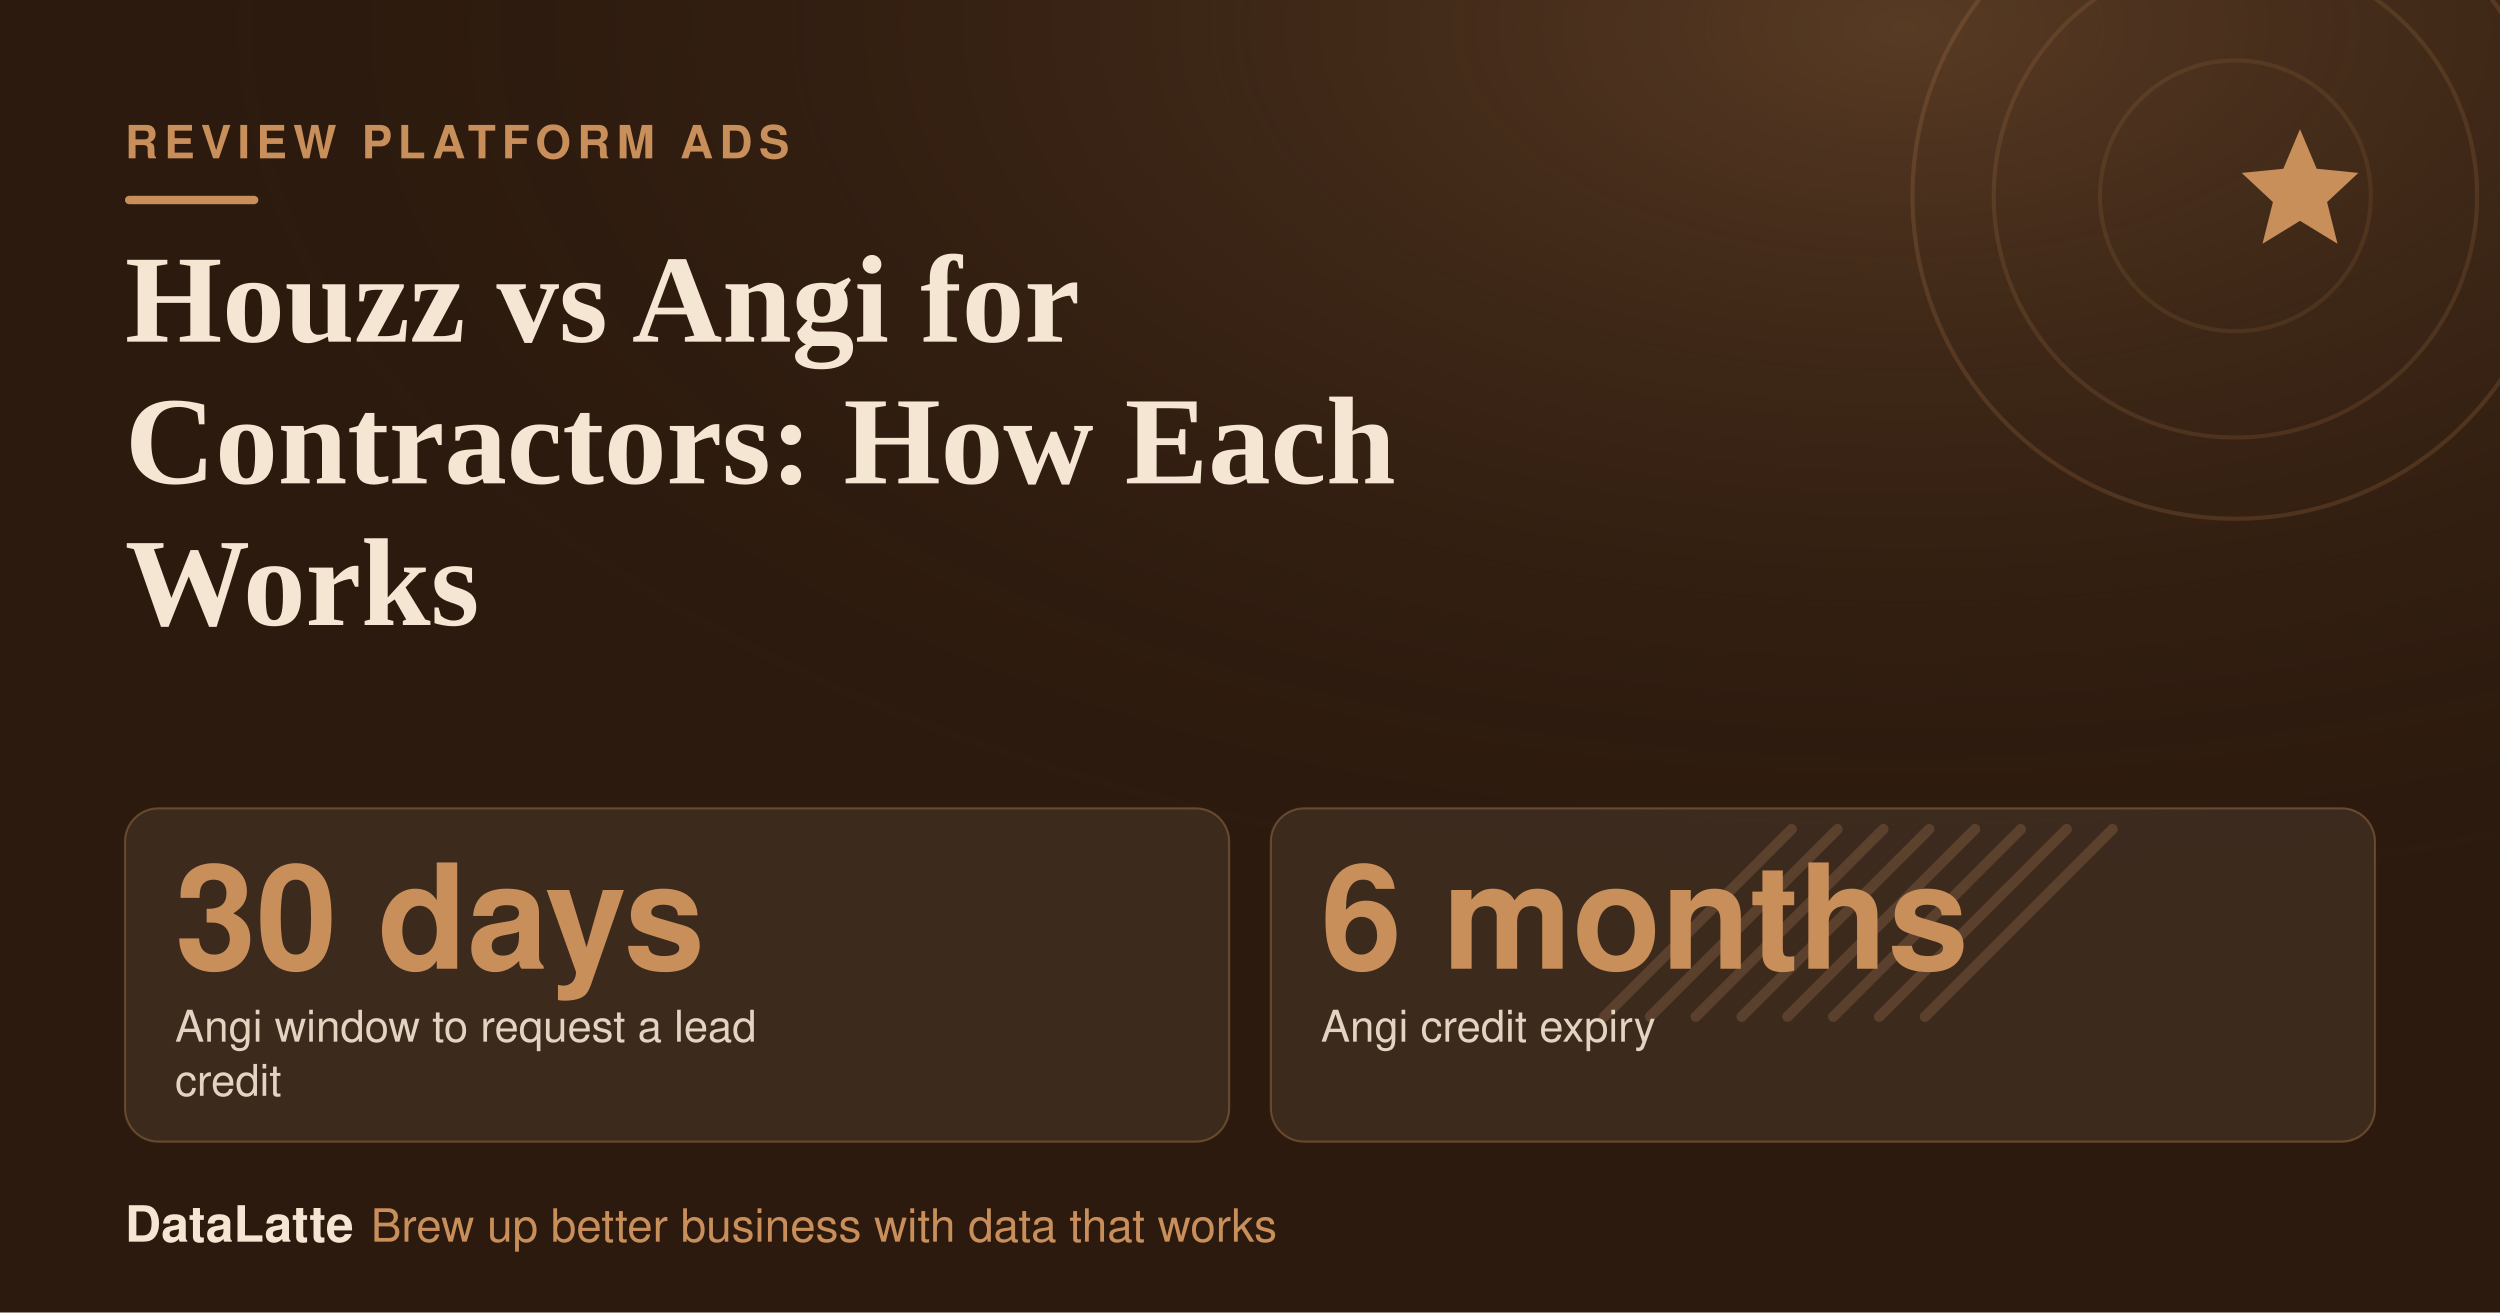
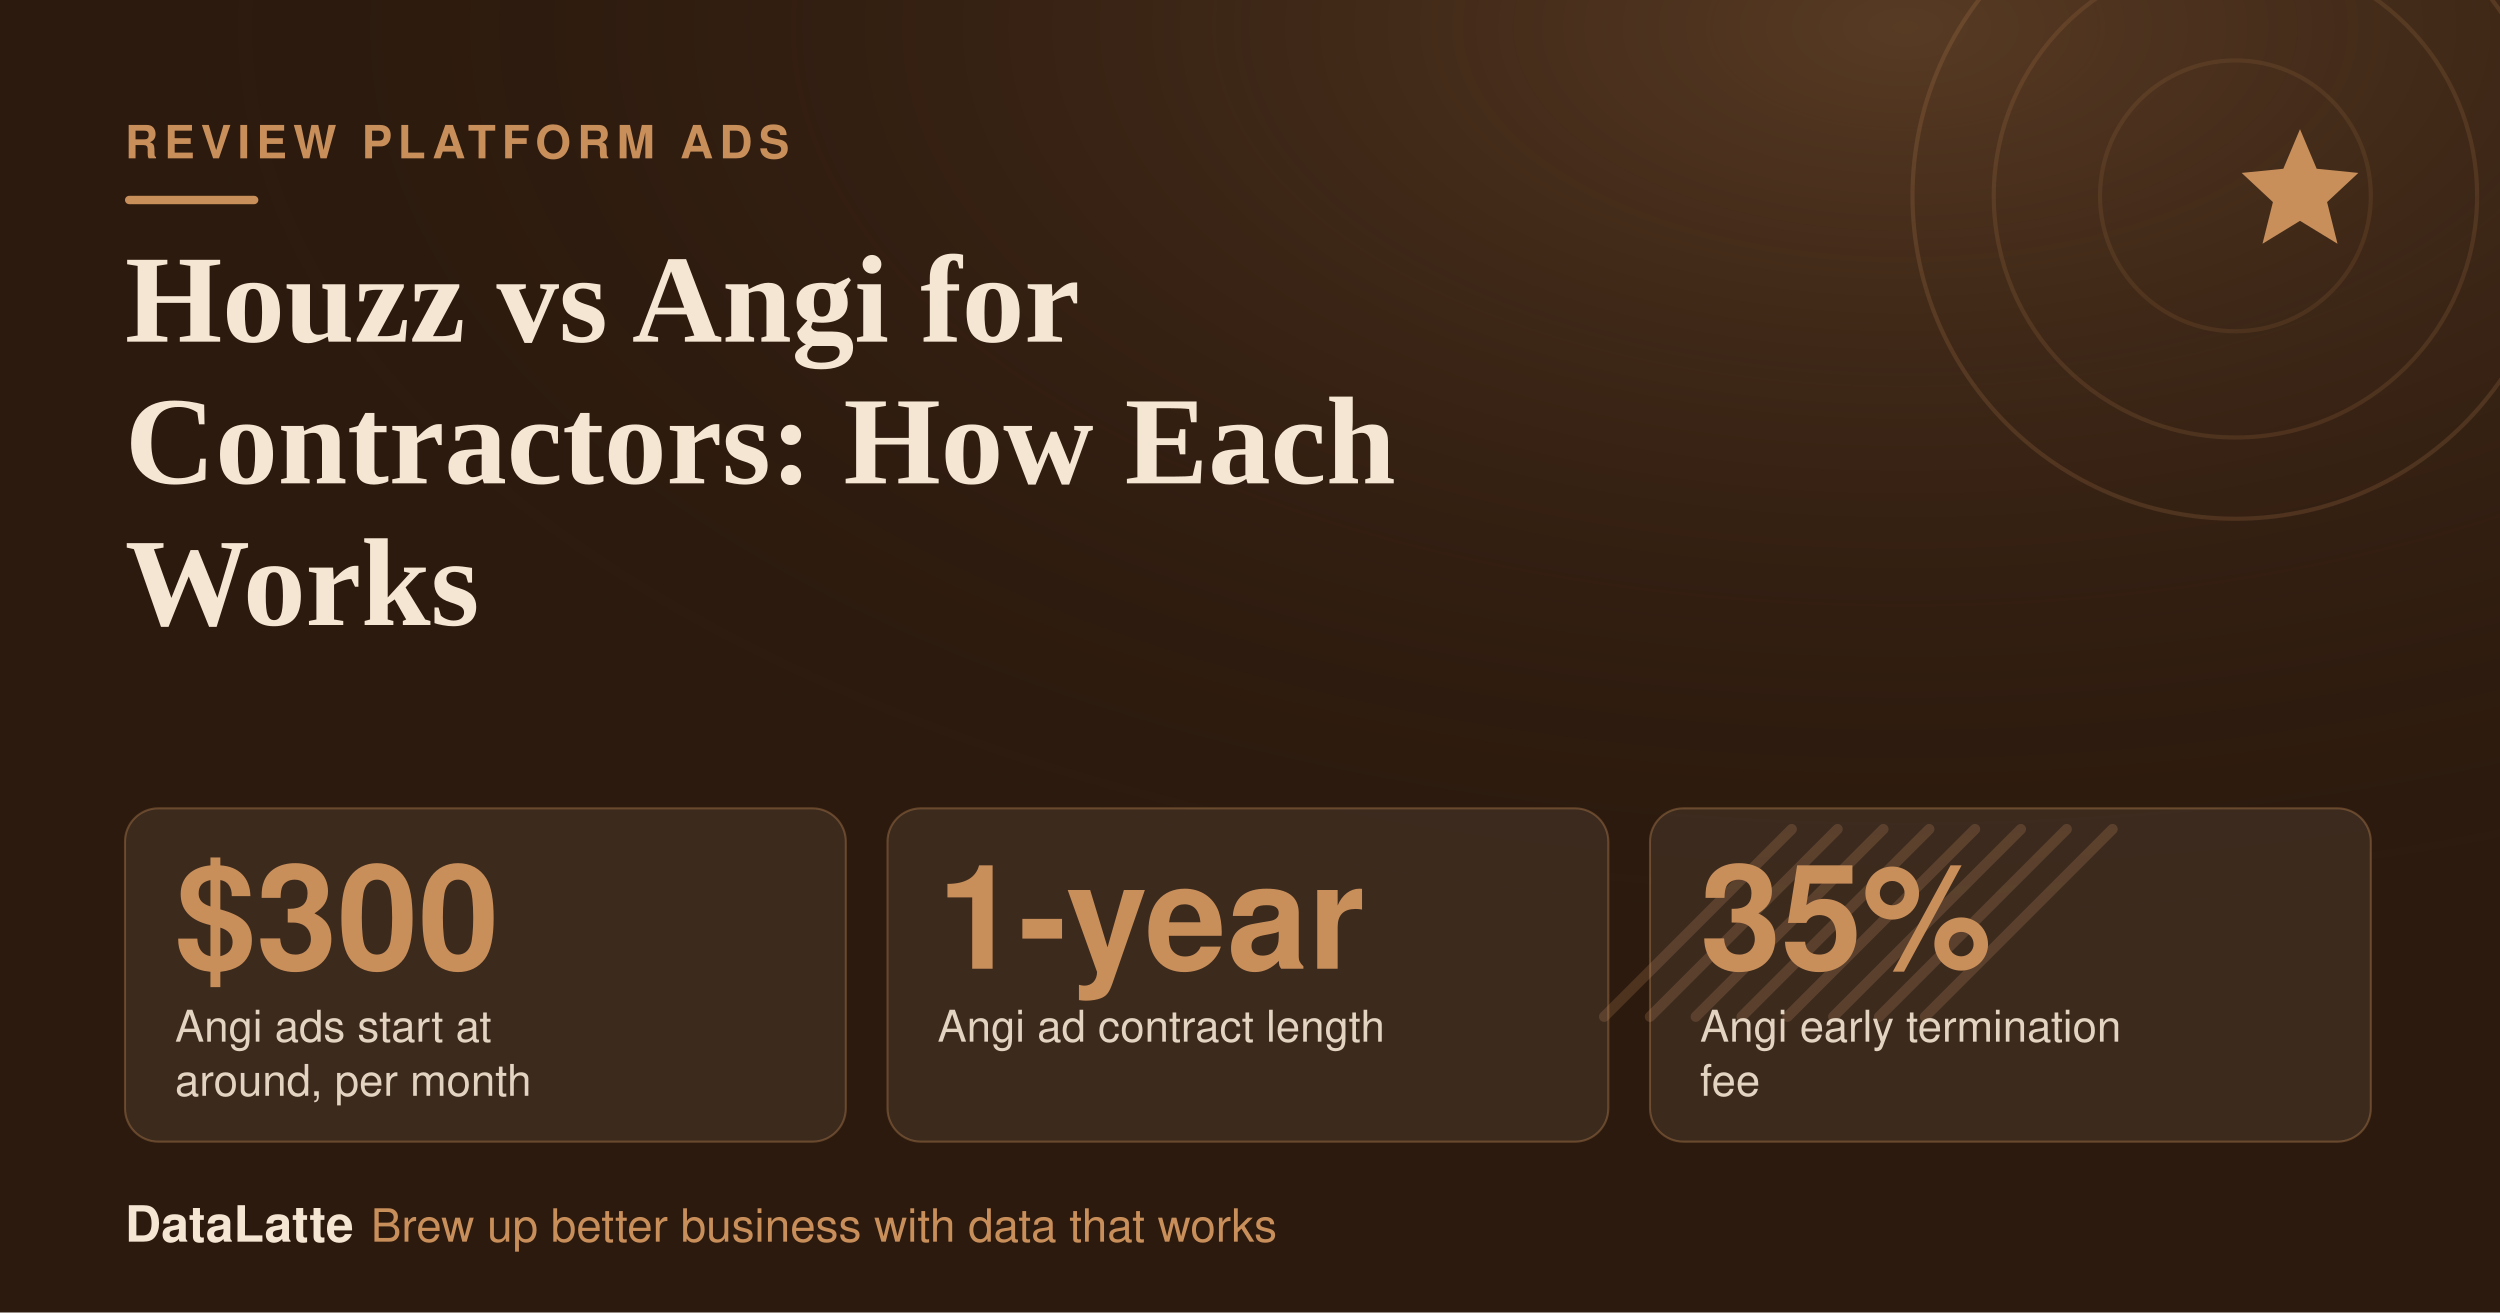
<svg xmlns="http://www.w3.org/2000/svg" width="1200" height="630" viewBox="0 0 1200 630" role="img" aria-label="Houzz vs Angi for Contractors: How Each Works">
  <defs>
    <radialGradient id="g" cx="76%" cy="2%" r="70%">
      <stop offset="0" stop-color="#c98f5b" stop-opacity="0.28" />
      <stop offset="1" stop-color="#2c1a0e" stop-opacity="0" />
    </radialGradient>
  </defs>
  <rect width="1200" height="630" fill="#2c1a0e" />
  <rect width="1200" height="630" fill="url(#g)" />
  <line x1="770" y1="488" x2="860" y2="398" stroke="#c98f5b" stroke-opacity="0.22" stroke-width="5" stroke-linecap="round" />
  <line x1="792" y1="488" x2="882" y2="398" stroke="#c98f5b" stroke-opacity="0.22" stroke-width="5" stroke-linecap="round" />
  <line x1="814" y1="488" x2="904" y2="398" stroke="#c98f5b" stroke-opacity="0.22" stroke-width="5" stroke-linecap="round" />
  <line x1="836" y1="488" x2="926" y2="398" stroke="#c98f5b" stroke-opacity="0.22" stroke-width="5" stroke-linecap="round" />
  <line x1="858" y1="488" x2="948" y2="398" stroke="#c98f5b" stroke-opacity="0.22" stroke-width="5" stroke-linecap="round" />
  <line x1="880" y1="488" x2="970" y2="398" stroke="#c98f5b" stroke-opacity="0.22" stroke-width="5" stroke-linecap="round" />
  <line x1="902" y1="488" x2="992" y2="398" stroke="#c98f5b" stroke-opacity="0.22" stroke-width="5" stroke-linecap="round" />
  <line x1="924" y1="488" x2="1014" y2="398" stroke="#c98f5b" stroke-opacity="0.22" stroke-width="5" stroke-linecap="round" />
  <circle cx="1073" cy="94" r="65" fill="none" stroke="#c98f5b" stroke-opacity="0.12" stroke-width="2" />
  <circle cx="1073" cy="94" r="116" fill="none" stroke="#c98f5b" stroke-opacity="0.15" stroke-width="2" />
  <circle cx="1073" cy="94" r="155" fill="none" stroke="#c98f5b" stroke-opacity="0.18" stroke-width="2" />
  <g transform="translate(1076 62) scale(1.0)">
    <path d="M28 0l8 19 20 2-15 14 5 20-18-11-18 11 5-20L0 21l20-2z" fill="#c98f5b" />
  </g>
  <text x="60" y="76" font-family="Helvetica, Arial, sans-serif" font-size="22" font-weight="700" fill="#c98f5b" letter-spacing="3">REVIEW PLATFORM ADS</text>
  <rect x="60" y="94" width="64" height="4" rx="2" fill="#c98f5b" />
  <text x="60" y="164" font-family="Georgia, 'Times New Roman', serif" font-size="60" font-weight="700" fill="#f5e6d3">Houzz vs Angi for</text>
  <text x="60" y="232" font-family="Georgia, 'Times New Roman', serif" font-size="60" font-weight="700" fill="#f5e6d3">Contractors: How Each</text>
  <text x="60" y="300" font-family="Georgia, 'Times New Roman', serif" font-size="60" font-weight="700" fill="#f5e6d3">Works</text>
-   <rect x="60" y="388" width="530" height="160" rx="16" fill="#f5e6d3" fill-opacity="0.08" stroke="#c98f5b" stroke-opacity="0.35" />
-   <text x="84" y="465" font-family="Helvetica, Arial, sans-serif" font-size="70" font-weight="800" fill="#c98f5b">30 days</text>
-   <text x="84" y="500" font-family="Helvetica, Arial, sans-serif" font-size="21" fill="#f5e6d3" fill-opacity="0.9">Angi window to request a lead</text>
-   <text x="84" y="526" font-family="Helvetica, Arial, sans-serif" font-size="21" fill="#f5e6d3" fill-opacity="0.9">credit</text>
-   <rect x="610" y="388" width="530" height="160" rx="16" fill="#f5e6d3" fill-opacity="0.08" stroke="#c98f5b" stroke-opacity="0.35" />
-   <text x="634" y="465" font-family="Helvetica, Arial, sans-serif" font-size="70" font-weight="800" fill="#c98f5b">6 months</text>
-   <text x="634" y="500" font-family="Helvetica, Arial, sans-serif" font-size="21" fill="#f5e6d3" fill-opacity="0.9">Angi credit expiry</text>
+   <rect x="60" y="388" width="346" height="160" rx="16" fill="#f5e6d3" fill-opacity="0.08" stroke="#c98f5b" stroke-opacity="0.35" />
+   <text x="84" y="465" font-family="Helvetica, Arial, sans-serif" font-size="70" font-weight="800" fill="#c98f5b">$300</text>
+   <text x="84" y="500" font-family="Helvetica, Arial, sans-serif" font-size="21" fill="#f5e6d3" fill-opacity="0.9">Angi ads start at</text>
+   <text x="84" y="526" font-family="Helvetica, Arial, sans-serif" font-size="21" fill="#f5e6d3" fill-opacity="0.9">around, per month</text>
+   <rect x="426" y="388" width="346" height="160" rx="16" fill="#f5e6d3" fill-opacity="0.08" stroke="#c98f5b" stroke-opacity="0.35" />
+   <text x="450" y="465" font-family="Helvetica, Arial, sans-serif" font-size="70" font-weight="800" fill="#c98f5b">1-year</text>
+   <text x="450" y="500" font-family="Helvetica, Arial, sans-serif" font-size="21" fill="#f5e6d3" fill-opacity="0.9">Angi ad contract length</text>
+   <rect x="792" y="388" width="346" height="160" rx="16" fill="#f5e6d3" fill-opacity="0.08" stroke="#c98f5b" stroke-opacity="0.35" />
+   <text x="816" y="465" font-family="Helvetica, Arial, sans-serif" font-size="70" font-weight="800" fill="#c98f5b">35%</text>
+   <text x="816" y="500" font-family="Helvetica, Arial, sans-serif" font-size="21" fill="#f5e6d3" fill-opacity="0.9">Angi early termination</text>
+   <text x="816" y="526" font-family="Helvetica, Arial, sans-serif" font-size="21" fill="#f5e6d3" fill-opacity="0.9">fee</text>
  <text x="60" y="596" font-family="Helvetica, Arial, sans-serif" font-size="24" font-weight="700" fill="#f5e6d3">DataLatte</text>
  <text x="178" y="596" font-family="Helvetica, Arial, sans-serif" font-size="22" fill="#c98f5b">Brew up better business with data that works</text>
</svg>
